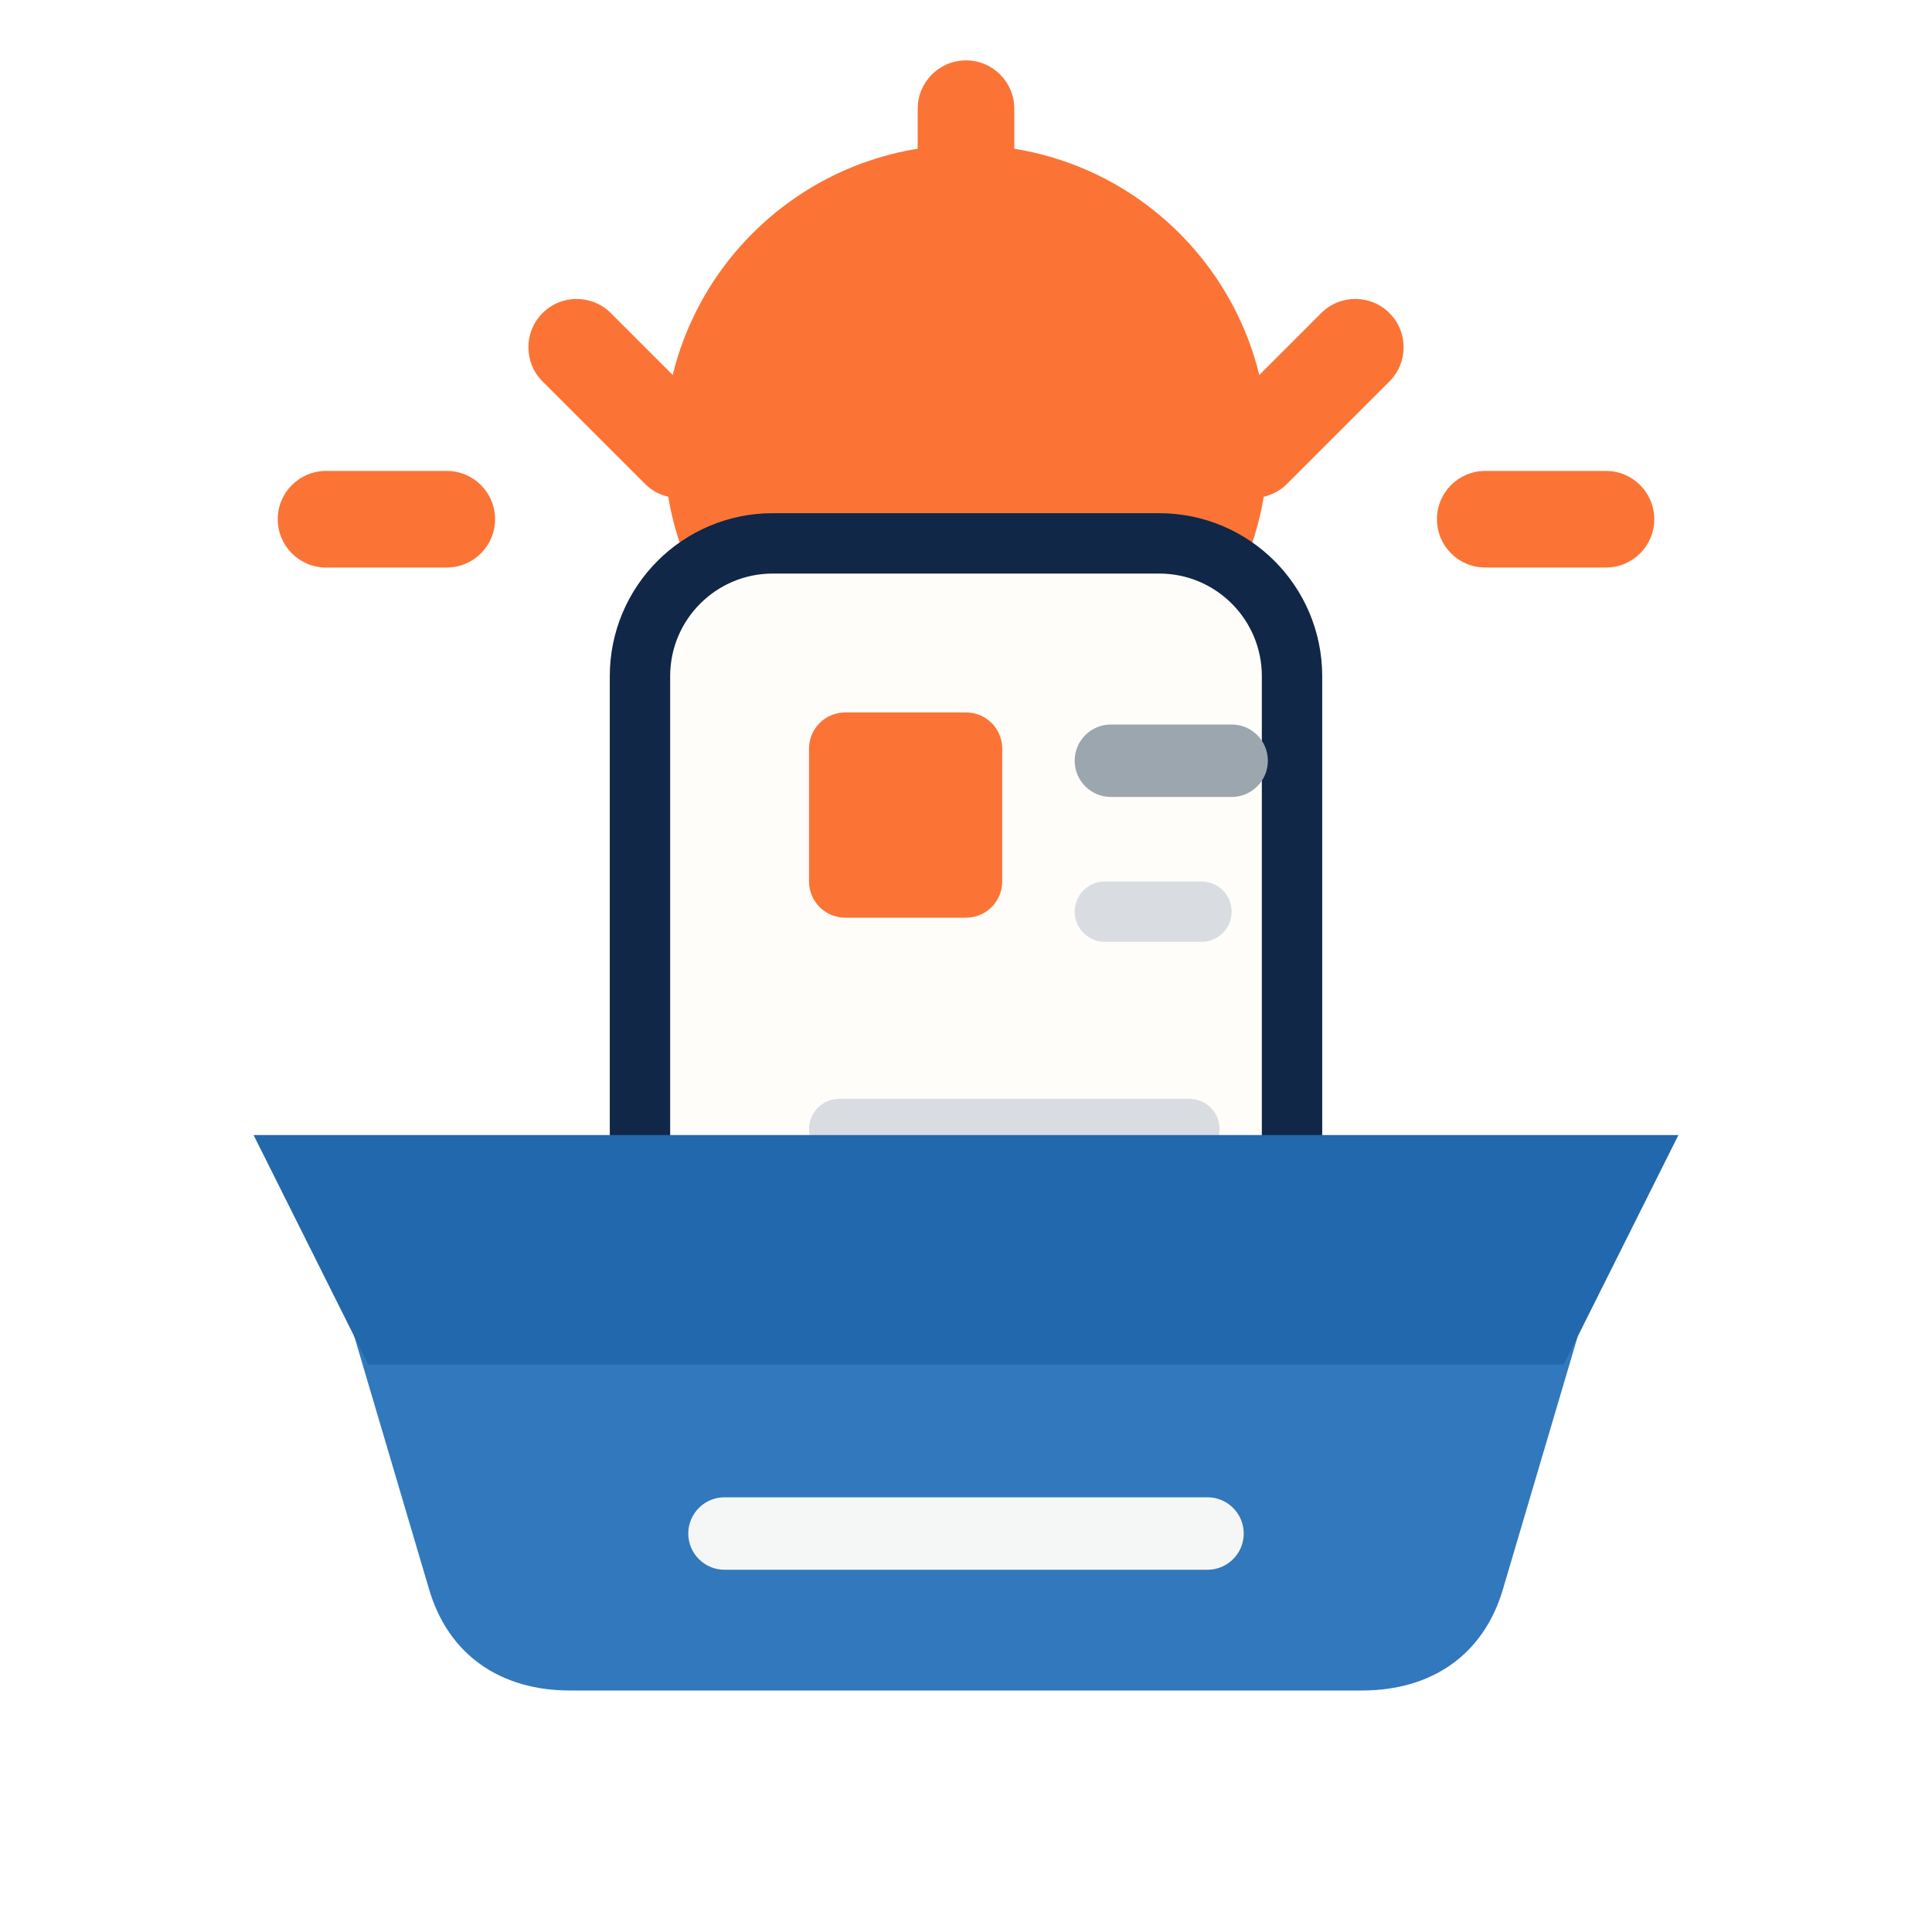
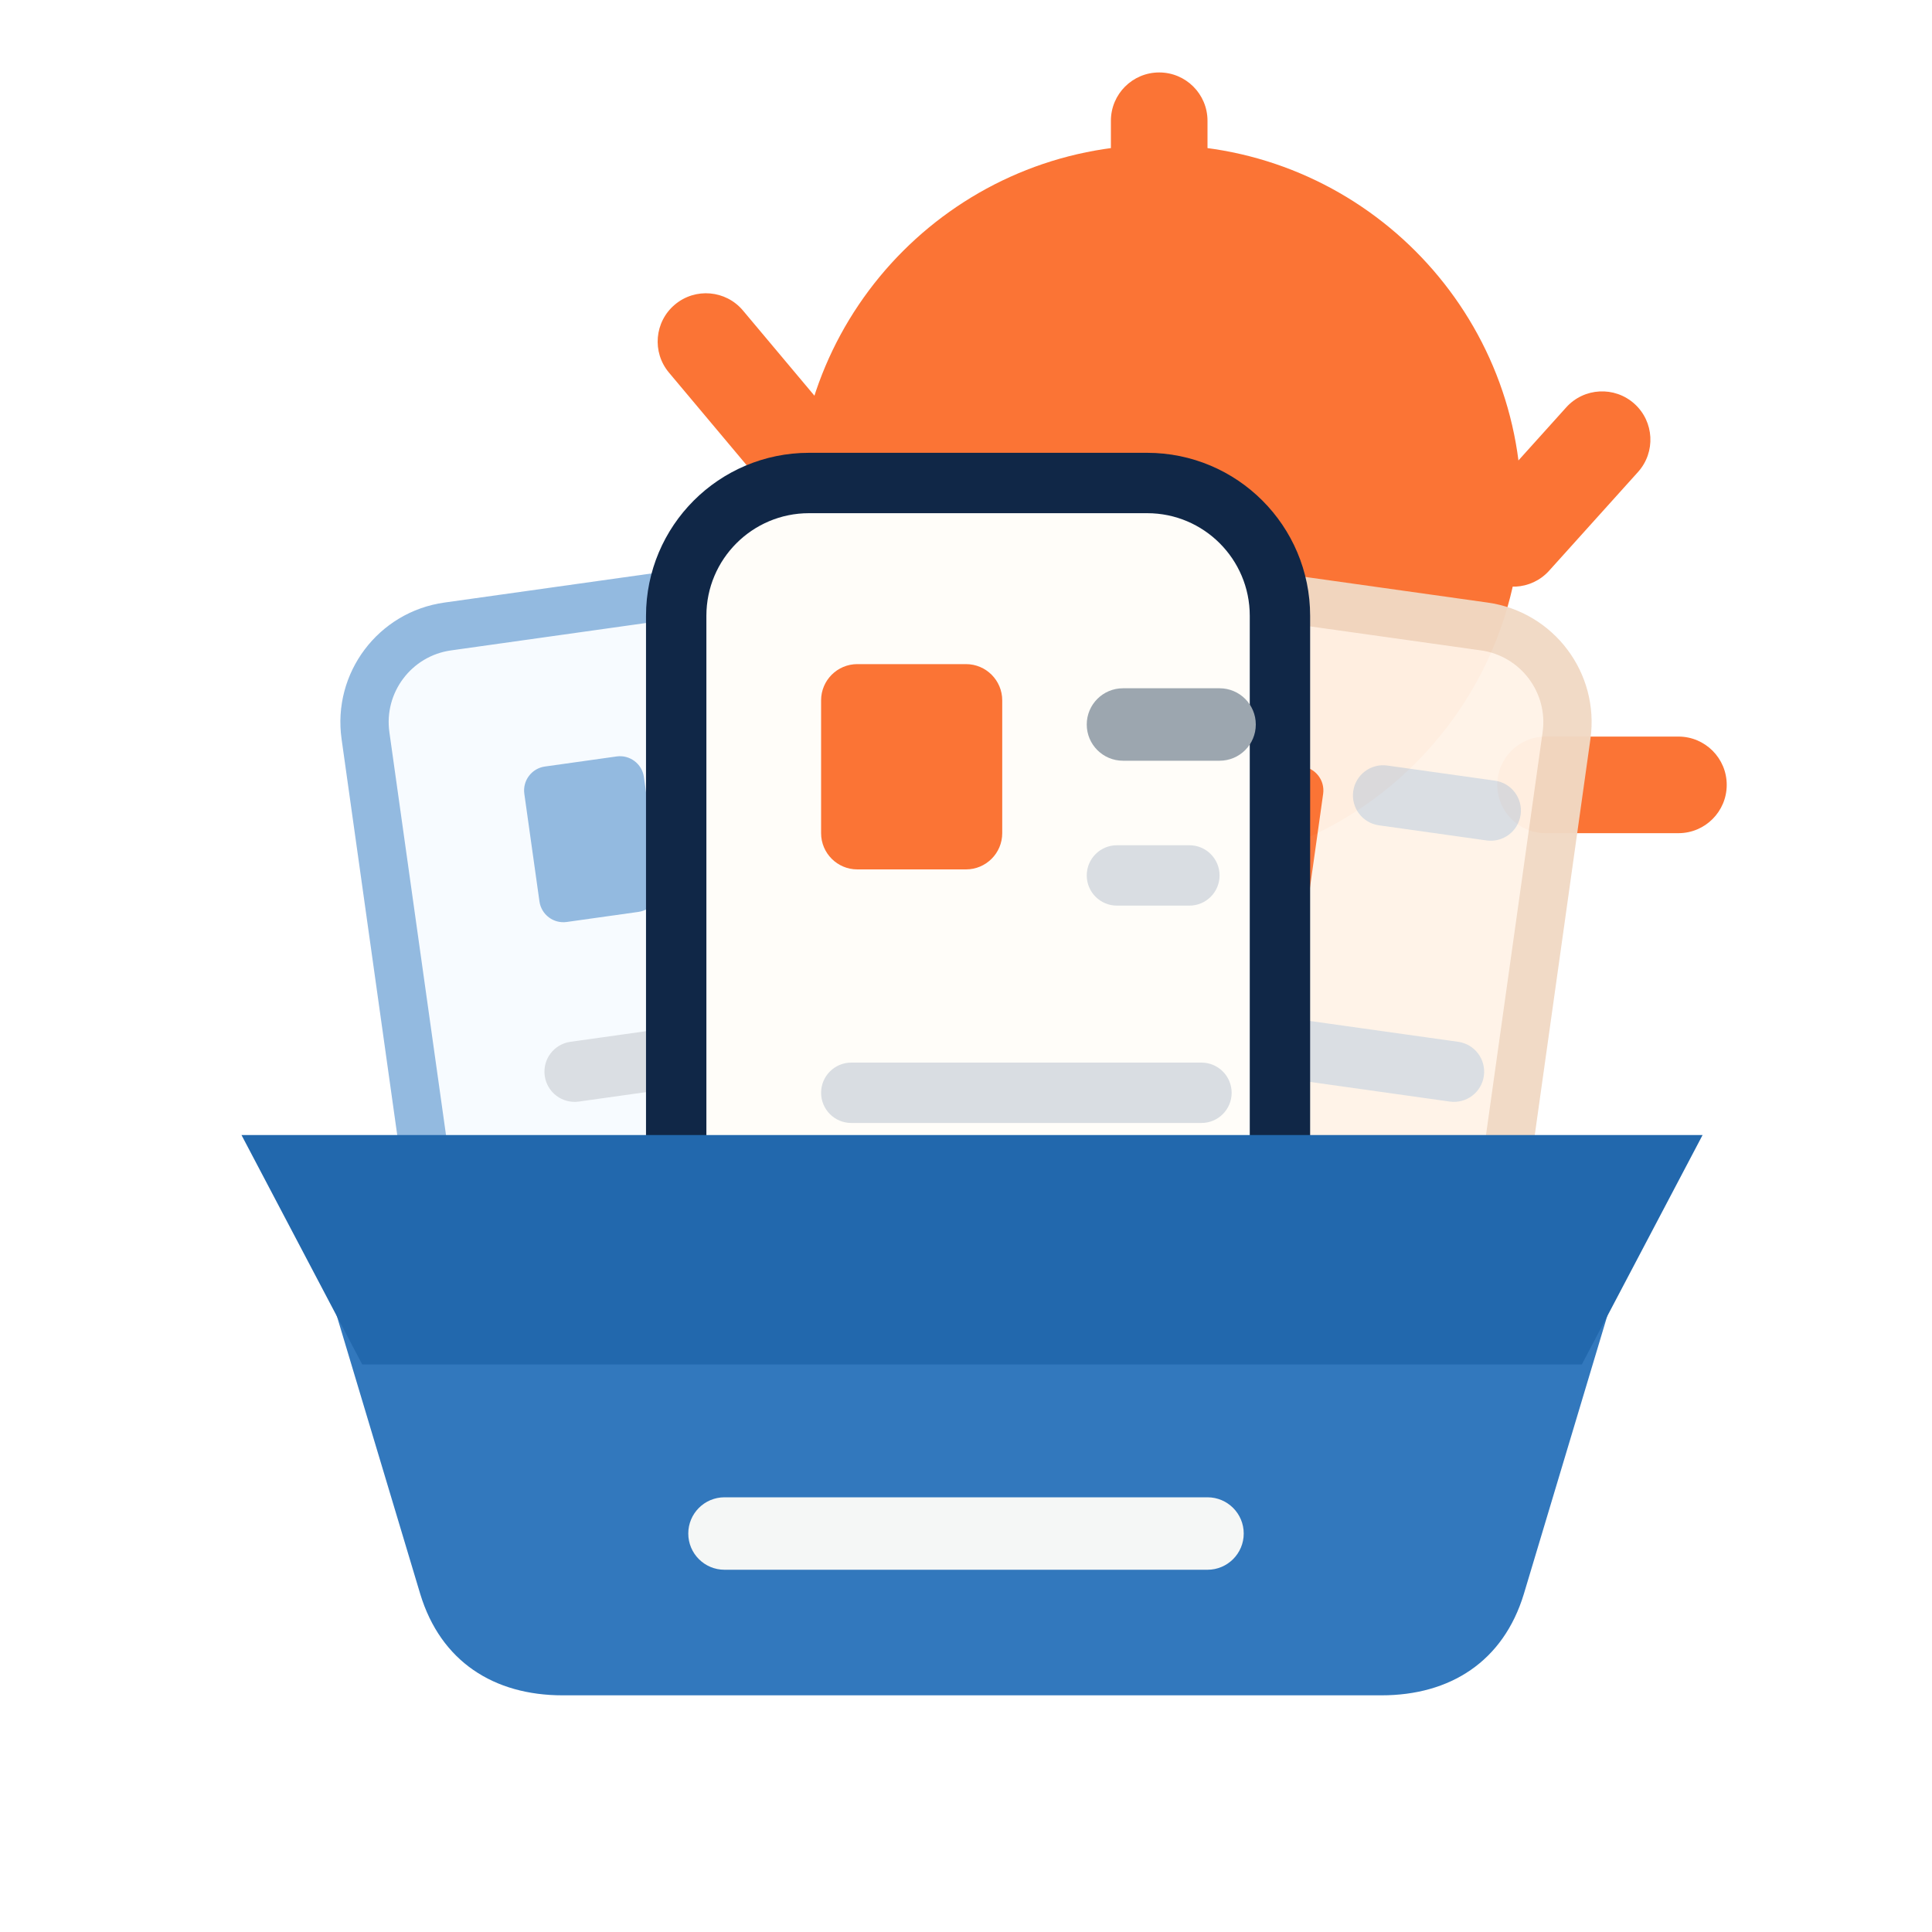
<svg xmlns="http://www.w3.org/2000/svg" viewBox="0 0 160 160" width="160" height="160" role="img" aria-labelledby="title desc">
  <defs>
    <style>
      .blue { fill: #3278bd; }
      .blue-dark { fill: #2268ad; }
      .blue-soft { fill: #8fb7df; }
      .sun { fill: #fb7435; }
      .paper { fill: #fffdf9; }
+       .paper-soft { fill: #f7fbff; }
+       .paper-warm { fill: #fff3e7; }
      .line { fill: #9ca6af; }
      .line-soft { fill: #d9dde2; }
+       .stroke-blue { stroke: #8fb7df; }
+       .stroke-warm { stroke: #f0d8c4; }
      .stroke-navy { stroke: #102747; }
    </style>
  </defs>
-   <circle class="sun" cx="80" cy="37" r="25" />
-   <rect class="sun" x="76" y="5" width="8" height="18" rx="4" />
-   <rect class="sun" x="48" y="23" width="8" height="20" rx="4" transform="rotate(-45 52 33)" />
-   <rect class="sun" x="104" y="23" width="8" height="20" rx="4" transform="rotate(45 108 33)" />
-   <rect class="sun" x="119" y="39" width="18" height="8" rx="4" />
-   <rect class="sun" x="23" y="39" width="18" height="8" rx="4" />
-   <rect class="paper stroke-navy" x="53" y="45" width="54" height="72" rx="11" stroke-width="5" />
-   <rect class="sun" x="67" y="59" width="16" height="17" rx="3" />
-   <rect class="line" x="89" y="60" width="16" height="6" rx="3" />
-   <rect class="line-soft" x="89" y="73" width="13" height="5" rx="2.5" />
-   <rect class="line-soft" x="67" y="91" width="34" height="5" rx="2.5" />
-   <rect class="line-soft" x="67" y="103" width="27" height="5" rx="2.5" />
-   <path class="blue" d="M25 96h110l-10.5 35.5c-1.6 5.6-6 8.5-11.7 8.5H47.2c-5.7 0-10.1-2.9-11.7-8.5L25 96Z" />
-   <path class="blue-dark" d="M21 94h118l-9.5 19H30.5L21 94Z" />
+   <circle class="sun" cx="96" cy="42" r="30" />
+   <rect class="sun" x="92" y="6" width="8" height="17" rx="4" />
+   <rect class="sun" x="58" y="23" width="8" height="19" rx="4" transform="rotate(-40 62 32.5)" />
+   <rect class="sun" x="125" y="31" width="8" height="19" rx="4" transform="rotate(42 129 40.5)" />
+   <rect class="sun" x="124" y="61" width="19" height="8" rx="4" />
+   <g opacity=".96">
+     <rect x="33" y="50" width="39" height="58" rx="8" class="paper-soft stroke-blue" stroke-width="4" transform="rotate(-8 52.5 79)" />
+     <rect class="blue-soft" x="44" y="63" width="10" height="13" rx="2" transform="rotate(-8 49 69.5)" />
+     <rect class="line-soft" x="57" y="64" width="14" height="5" rx="2.5" transform="rotate(-8 64 66.5)" />
+     <rect class="line-soft" x="45" y="85" width="23" height="5" rx="2.5" transform="rotate(-8 56.5 87.5)" />
+   </g>
+   <g opacity=".96">
+     <rect x="88" y="50" width="39" height="58" rx="8" class="paper-warm stroke-warm" stroke-width="4" transform="rotate(8 107.5 79)" />
+     <rect class="sun" x="99" y="63" width="10" height="13" rx="2" transform="rotate(8 104 69.5)" />
+     <rect class="line-soft" x="112" y="64" width="14" height="5" rx="2.5" transform="rotate(8 119 66.5)" />
+     <rect class="line-soft" x="100" y="85" width="23" height="5" rx="2.5" transform="rotate(8 111.5 87.5)" />
+   </g>
+   <rect class="paper stroke-navy" x="56" y="40" width="50" height="76" rx="11" stroke-width="5" />
+   <rect class="sun" x="68" y="55" width="15" height="17" rx="3" />
+   <rect class="line" x="90" y="57" width="14" height="6" rx="3" />
+   <rect class="line-soft" x="90" y="70" width="11" height="5" rx="2.5" />
+   <rect class="line-soft" x="68" y="88" width="34" height="5" rx="2.5" />
+   <rect class="line-soft" x="68" y="101" width="27" height="5" rx="2.5" />
+   <path class="blue" d="M24 96h113l-10.8 36c-1.7 5.6-6.1 8.4-11.8 8.4H46.6c-5.7 0-10.1-2.8-11.8-8.4L24 96Z" />
+   <path class="blue-dark" d="M20 94h121l-10 19H30L20 94Z" />
  <rect class="paper" x="57" y="124" width="46" height="6" rx="3" opacity=".95" />
</svg>
